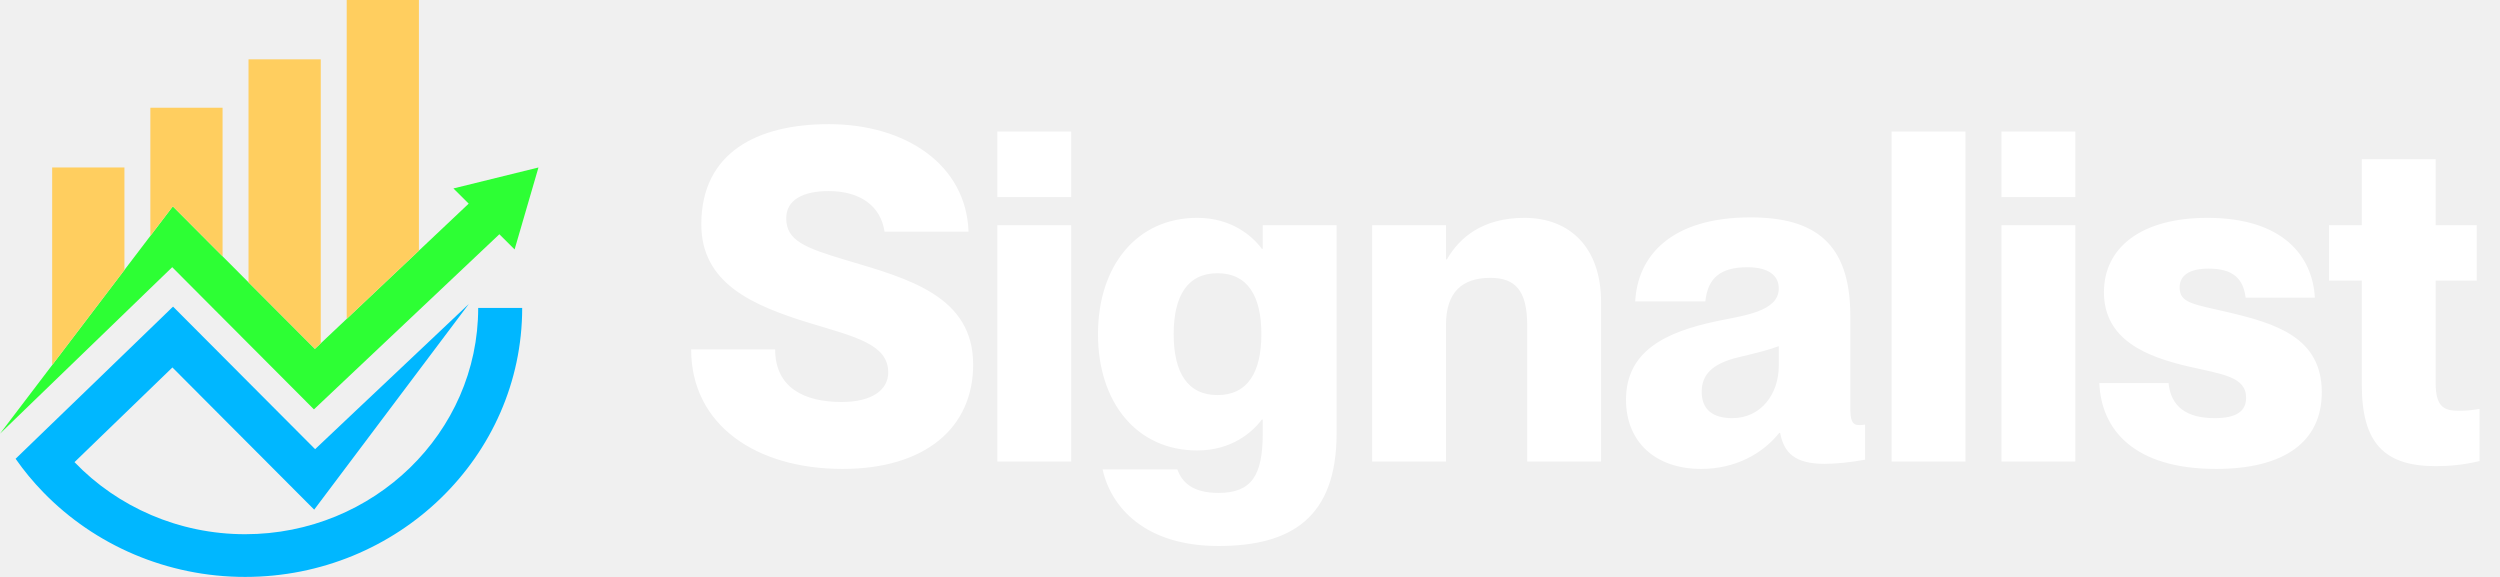
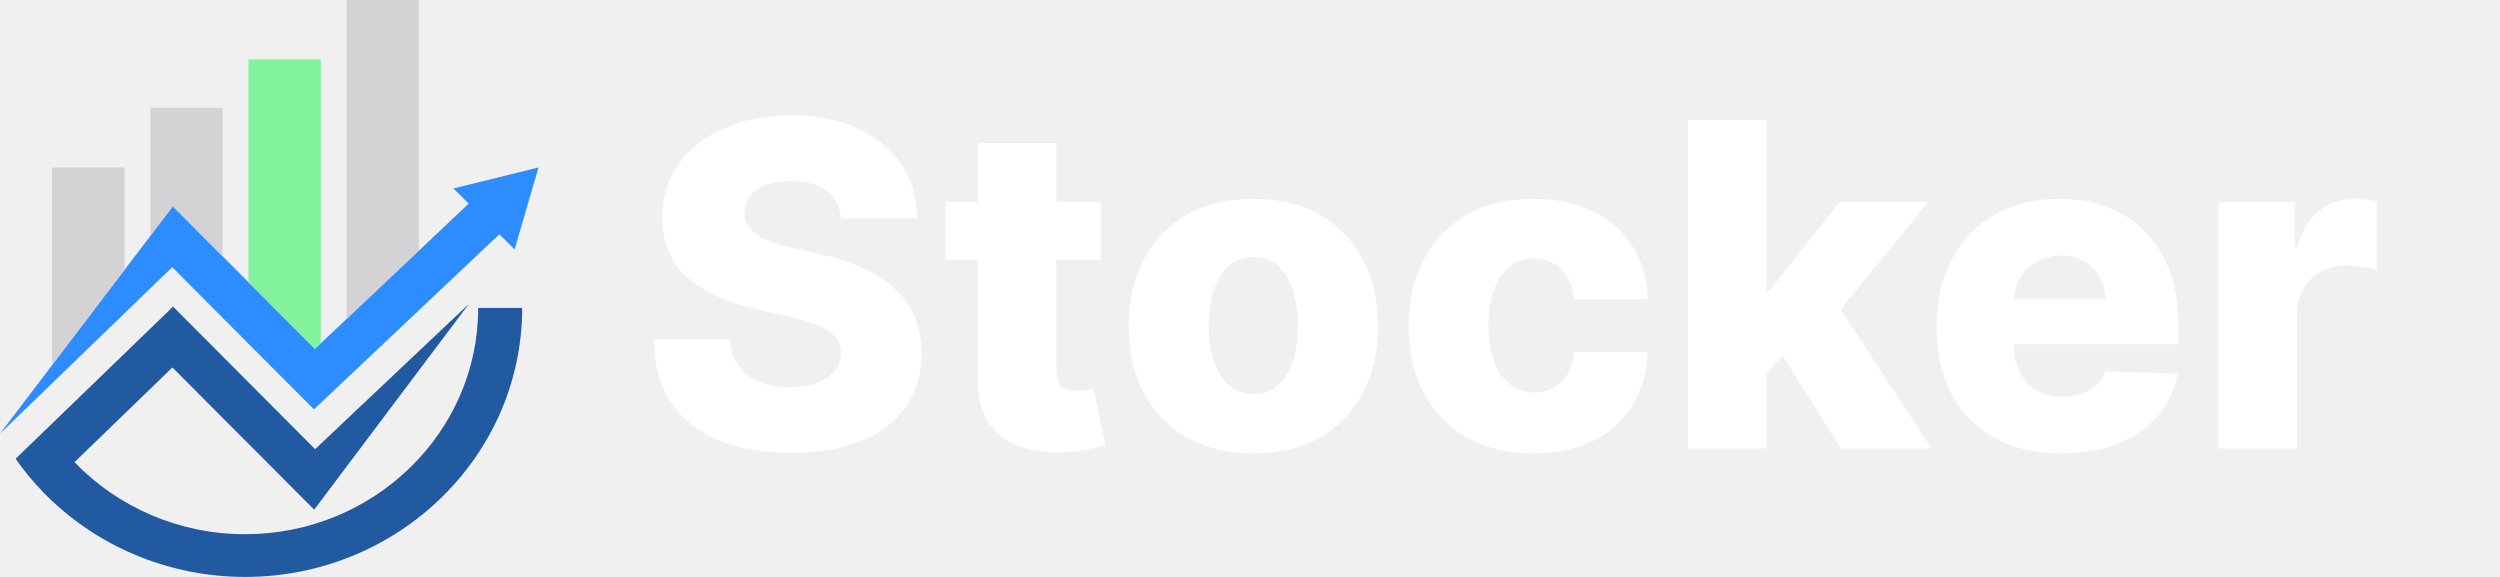
<svg xmlns="http://www.w3.org/2000/svg" width="130" height="30" viewBox="0 0 130 30" fill="none">
-   <path d="M28 8.709L26.759 12.971L25.967 12.181L21.784 16.132L18.781 18.968L16.325 21.287L14.013 18.968L12.923 17.875L11.574 16.521L11.169 16.116L8.955 13.893L8.104 14.715L7.819 14.99L6.47 16.296L5.117 17.604L3.724 18.95L3.705 18.968L1.711 20.895L0 22.55L2.724 18.968L6.47 14.039L7.819 12.266L8.986 10.73L11.574 13.328L12.68 14.439L12.923 14.681L16.375 18.142L16.68 17.853L18.029 16.58L18.628 16.014L20.372 14.366L21.784 13.033L24.372 10.589L23.578 9.799L28 8.709Z" fill="#2DFF34" />
-   <path d="M6.47 8.709V14.039L2.724 18.968H2.713V8.709H6.47Z" fill="#FFCE5F" />
-   <path d="M27.154 16.014C27.154 23.726 20.692 30 12.745 30C8.69 30 4.918 28.346 2.252 25.599C1.726 25.059 1.244 24.477 0.811 23.856L2.467 22.256L5.13 19.686L5.871 18.968L6.47 18.39L7.819 17.085L8.117 16.797L8.821 16.116L8.934 16.003L8.936 16.005L8.999 15.945L11.574 18.528L12.693 19.652L16.386 23.357L18.639 21.227L20.385 19.58L21.032 18.968L21.784 18.258L24.383 15.802L16.338 26.502L11.18 21.33L8.966 19.108L8.117 19.928L5.13 22.816L3.874 24.031C6.119 26.37 9.311 27.779 12.745 27.779C19.429 27.779 24.866 22.502 24.866 16.014H27.154V16.014Z" fill="#00B7FF" />
-   <path d="M11.574 5.603V13.328L8.986 10.73L7.819 12.266V5.603H11.574Z" fill="#FFCE5F" />
-   <path d="M16.68 3.086V17.853L16.375 18.142L12.923 14.682V3.086H16.68Z" fill="#FFCE5F" />
-   <path d="M21.784 0V13.033L20.372 14.366L18.628 16.014L18.029 16.58V0H21.784Z" fill="#FFCE5F" />
-   <path d="M43.812 24.384C39.324 24.384 35.94 22.104 35.94 18.168H40.308C40.308 20.16 41.82 20.904 43.764 20.904C45.372 20.904 46.188 20.256 46.188 19.368C46.188 17.904 44.484 17.52 42.108 16.8C39.132 15.888 36.468 14.736 36.468 11.664C36.468 7.92 39.396 6.456 43.092 6.456C47.1 6.456 50.244 8.568 50.364 12.048H45.996C45.804 10.728 44.748 9.936 43.092 9.936C41.796 9.936 40.884 10.368 40.884 11.352C40.884 12.504 41.844 12.888 44.028 13.536C47.268 14.496 50.604 15.408 50.604 18.96C50.604 22.248 48.108 24.384 43.812 24.384ZM55.702 10.248H51.862V6.84H55.702V10.248ZM55.702 24H51.862V11.712H55.702V24ZM65.663 12.936V11.712H69.503V22.536C69.503 26.928 67.127 28.392 63.359 28.392C59.543 28.392 57.767 26.376 57.335 24.408H61.223C61.463 25.08 62.015 25.632 63.359 25.632C65.087 25.632 65.663 24.72 65.663 22.536V21.816H65.615C65.135 22.464 64.055 23.424 62.255 23.424C59.111 23.424 57.095 20.928 57.095 17.376C57.095 13.824 59.111 11.328 62.255 11.328C64.055 11.328 65.135 12.288 65.615 12.936H65.663ZM63.311 20.544C64.871 20.544 65.591 19.368 65.591 17.376C65.591 15.384 64.871 14.208 63.311 14.208C61.751 14.208 61.031 15.384 61.031 17.376C61.031 19.368 61.751 20.544 63.311 20.544ZM79.271 11.328C81.647 11.328 83.255 12.888 83.255 15.696V24H79.415V16.92C79.415 15.072 78.767 14.448 77.495 14.448C76.031 14.448 75.191 15.192 75.191 16.896V24H71.351V11.712H75.191V13.488H75.239C75.887 12.36 77.087 11.328 79.271 11.328ZM88.464 24.384C86.064 24.384 84.552 22.968 84.552 20.784C84.552 18.24 86.64 17.256 89.256 16.704C90.6 16.416 92.496 16.224 92.496 15C92.496 14.328 91.968 13.896 90.864 13.896C89.448 13.896 88.8 14.472 88.68 15.672H85.032C85.152 13.32 86.88 11.304 91.032 11.304C94.368 11.304 96.216 12.648 96.216 16.416V21.168C96.216 21.816 96.288 22.104 96.672 22.104C96.768 22.104 96.84 22.104 96.984 22.08V23.904C96.216 24.048 95.424 24.12 94.872 24.12C93.336 24.12 92.76 23.544 92.568 22.512H92.52C91.656 23.592 90.24 24.384 88.464 24.384ZM90.072 21.744C91.608 21.744 92.496 20.448 92.496 19.032V18C91.992 18.192 91.416 18.336 90.408 18.576C88.992 18.912 88.488 19.512 88.488 20.376C88.488 21.312 89.088 21.744 90.072 21.744ZM102.203 24H98.363V6.84H102.203V24ZM107.916 10.248H104.076V6.84H107.916V10.248ZM107.916 24H104.076V11.712H107.916V24ZM115.237 24.384C110.941 24.384 109.261 22.32 109.165 19.92H112.765C112.885 21.144 113.701 21.744 115.165 21.744C116.293 21.744 116.797 21.384 116.797 20.688C116.797 19.584 115.573 19.464 113.797 19.056C111.637 18.552 109.405 17.688 109.405 15.192C109.405 12.888 111.325 11.328 114.781 11.328C118.717 11.328 120.253 13.32 120.373 15.48H116.773C116.653 14.496 116.125 13.968 114.853 13.968C113.797 13.968 113.341 14.352 113.341 14.952C113.341 15.768 114.061 15.816 115.909 16.248C118.333 16.824 120.733 17.544 120.733 20.4C120.733 22.968 118.789 24.384 115.237 24.384ZM127.902 21.36C128.262 21.36 128.478 21.336 128.934 21.264V23.976C128.118 24.168 127.422 24.24 126.654 24.24C123.966 24.24 122.814 23.016 122.814 20.016V14.592H121.11V11.712H122.814V8.28H126.654V11.712H128.79V14.592H126.654V19.92C126.654 21.24 127.158 21.36 127.902 21.36Z" fill="white" />
+   <g clip-path="url(#clip0_1220_2)">
+     <path d="M28 8.709L26.759 12.971L25.967 12.181L21.784 16.132L18.781 18.968L16.325 21.287L14.013 18.968L12.923 17.875L11.574 16.521L11.169 16.116L8.955 13.893L8.104 14.715L7.819 14.99L6.47 16.296L5.117 17.604L3.724 18.95L3.705 18.968L1.711 20.895L0 22.55L2.724 18.968L6.47 14.039L7.819 12.266L8.986 10.73L11.574 13.328L12.68 14.439L12.923 14.681L16.375 18.142L16.68 17.853L18.029 16.58L18.628 16.014L20.372 14.366L21.784 13.033L24.372 10.589L23.578 9.799L28 8.709Z" fill="#2D8CFF" />
+     <path d="M6.47 8.709V14.039L2.724 18.968H2.713V8.709H6.47Z" fill="#C6C7CB" fill-opacity="0.69" />
+     <path d="M27.154 16.014C27.154 23.726 20.692 30 12.745 30C8.69 30 4.918 28.346 2.252 25.599C1.726 25.059 1.244 24.477 0.811 23.856L2.467 22.256L5.13 19.686L5.871 18.968L6.47 18.39L7.819 17.085L8.117 16.797L8.821 16.116L8.934 16.003L8.936 16.005L8.999 15.945L11.574 18.528L12.693 19.652L16.386 23.357L18.639 21.227L20.385 19.58L21.032 18.968L21.784 18.258L24.383 15.802L16.338 26.502L11.18 21.33L8.966 19.108L8.117 19.928L5.13 22.816L3.874 24.031C6.119 26.37 9.311 27.779 12.745 27.779C19.429 27.779 24.866 22.502 24.866 16.014L27.154 16.014Z" fill="#215AA1" />
+     <path d="M11.574 5.603V13.328L8.986 10.73L7.819 12.266V5.603H11.574Z" fill="#C6C7CB" fill-opacity="0.69" />
+     <path d="M16.68 3.086V17.853L16.375 18.142L12.923 14.682V3.086H16.68Z" fill="#52F377" fill-opacity="0.69" />
+     <path d="M21.784 0V13.033L20.372 14.366L18.628 16.014L18.029 16.58V0H21.784Z" fill="#C6C7CB" fill-opacity="0.69" />
+     <path d="M115.361 23.329V10.508H119.325V12.845H119.459C119.693 11.999 120.074 11.37 120.603 10.958C121.131 10.541 121.746 10.332 122.447 10.332C122.636 10.332 122.831 10.346 123.032 10.374C123.232 10.396 123.418 10.432 123.591 10.482V14.03C123.396 13.963 123.14 13.91 122.823 13.871C122.511 13.832 122.233 13.813 121.988 13.813C121.504 13.813 121.067 13.921 120.678 14.139C120.294 14.35 119.99 14.648 119.768 15.032C119.551 15.41 119.442 15.855 119.442 16.367V23.329H115.361Z" fill="white" />
+     <path d="M107.191 23.571C105.85 23.571 104.693 23.307 103.719 22.778C102.751 22.244 102.005 21.484 101.482 20.499C100.964 19.509 100.706 18.332 100.706 16.968C100.706 15.644 100.967 14.486 101.49 13.496C102.013 12.5 102.751 11.726 103.702 11.175C104.654 10.619 105.775 10.341 107.066 10.341C107.979 10.341 108.813 10.483 109.57 10.767C110.327 11.05 110.981 11.47 111.532 12.027C112.083 12.583 112.511 13.271 112.817 14.089C113.123 14.901 113.276 15.833 113.276 16.885V17.903H102.133V15.533H109.478C109.473 15.099 109.37 14.712 109.169 14.373C108.969 14.033 108.694 13.769 108.343 13.579C107.998 13.385 107.6 13.287 107.15 13.287C106.693 13.287 106.284 13.39 105.922 13.596C105.561 13.796 105.274 14.072 105.063 14.422C104.851 14.768 104.74 15.16 104.729 15.6V18.012C104.729 18.535 104.832 18.994 105.038 19.389C105.244 19.779 105.536 20.082 105.914 20.299C106.293 20.516 106.743 20.624 107.266 20.624C107.628 20.624 107.956 20.574 108.251 20.474C108.546 20.374 108.799 20.227 109.011 20.032C109.222 19.837 109.381 19.598 109.487 19.314L113.235 19.422C113.079 20.263 112.736 20.994 112.208 21.618C111.685 22.235 110.998 22.717 110.146 23.062C109.295 23.401 108.31 23.571 107.191 23.571Z" fill="white" />
+     <path d="M91.45 19.965L91.467 15.098H92.035L95.641 10.508H100.265L94.906 17.085H93.829L91.45 19.965ZM87.769 23.329V6.234H91.851V23.329H87.769ZM95.732 23.329L92.377 18.003L95.065 15.107L100.448 23.329H95.732Z" fill="white" />
+     <path d="M79.73 23.571C78.377 23.571 77.217 23.293 76.249 22.736C75.286 22.18 74.546 21.406 74.028 20.416C73.511 19.42 73.252 18.268 73.252 16.96C73.252 15.647 73.511 14.495 74.028 13.504C74.552 12.508 75.294 11.732 76.257 11.175C77.225 10.619 78.38 10.341 79.721 10.341C80.906 10.341 81.939 10.555 82.818 10.983C83.703 11.412 84.393 12.019 84.888 12.803C85.389 13.582 85.653 14.498 85.681 15.549H81.866C81.788 14.893 81.566 14.378 81.199 14.005C80.837 13.632 80.364 13.446 79.78 13.446C79.307 13.446 78.892 13.579 78.536 13.847C78.18 14.108 77.901 14.498 77.701 15.015C77.506 15.527 77.409 16.162 77.409 16.918C77.409 17.675 77.506 18.315 77.701 18.838C77.901 19.356 78.18 19.748 78.536 20.015C78.892 20.277 79.307 20.407 79.78 20.407C80.158 20.407 80.492 20.327 80.781 20.165C81.076 20.004 81.318 19.767 81.507 19.456C81.697 19.139 81.816 18.755 81.866 18.304H85.681C85.642 19.361 85.378 20.285 84.888 21.075C84.404 21.865 83.722 22.48 82.843 22.92C81.969 23.354 80.931 23.571 79.73 23.571Z" fill="white" />
+     <path d="M65.176 23.571C63.83 23.571 62.672 23.296 61.704 22.745C60.741 22.188 59.998 21.415 59.475 20.424C58.958 19.428 58.699 18.273 58.699 16.96C58.699 15.641 58.958 14.486 59.475 13.496C59.998 12.5 60.741 11.726 61.704 11.175C62.672 10.619 63.83 10.341 65.176 10.341C66.523 10.341 67.678 10.619 68.64 11.175C69.609 11.726 70.352 12.5 70.869 13.496C71.392 14.486 71.654 15.641 71.654 16.96C71.654 18.273 71.392 19.428 70.869 20.424C70.352 21.415 69.609 22.188 68.64 22.745C67.678 23.296 66.523 23.571 65.176 23.571ZM65.201 20.491C65.691 20.491 66.106 20.341 66.445 20.04C66.784 19.74 67.043 19.322 67.221 18.788C67.405 18.254 67.497 17.636 67.497 16.935C67.497 16.223 67.405 15.6 67.221 15.065C67.043 14.531 66.784 14.114 66.445 13.813C66.106 13.513 65.691 13.363 65.201 13.363C64.695 13.363 64.266 13.513 63.916 13.813C63.571 14.114 63.307 14.531 63.123 15.065C62.945 15.6 62.856 16.223 62.856 16.935C62.856 17.636 62.945 18.254 63.123 18.788C63.307 19.322 63.571 19.74 63.916 20.04C64.266 20.341 64.695 20.491 65.201 20.491Z" fill="white" />
+     <path d="M57.246 10.508V13.513H49.158V10.508H57.246ZM50.852 7.436H54.934V19.297C54.934 19.548 54.973 19.751 55.051 19.907C55.135 20.057 55.254 20.165 55.41 20.232C55.566 20.293 55.752 20.324 55.969 20.324C56.125 20.324 56.289 20.31 56.462 20.282C56.64 20.249 56.773 20.221 56.862 20.199L57.48 23.145C57.285 23.201 57.01 23.27 56.654 23.354C56.303 23.437 55.883 23.49 55.393 23.512C54.436 23.557 53.615 23.446 52.931 23.179C52.252 22.906 51.732 22.483 51.37 21.91C51.014 21.337 50.841 20.616 50.852 19.748V7.436Z" fill="white" />
+     <path d="M43.733 11.359C43.677 10.747 43.429 10.271 42.99 9.931C42.556 9.586 41.935 9.414 41.128 9.414C40.594 9.414 40.149 9.484 39.793 9.623C39.437 9.762 39.17 9.954 38.992 10.199C38.813 10.438 38.722 10.713 38.716 11.025C38.705 11.281 38.755 11.506 38.866 11.701C38.983 11.896 39.15 12.068 39.367 12.219C39.59 12.363 39.857 12.491 40.169 12.602C40.48 12.714 40.831 12.811 41.22 12.895L42.689 13.229C43.535 13.412 44.281 13.657 44.926 13.963C45.577 14.269 46.123 14.634 46.562 15.057C47.008 15.479 47.344 15.966 47.572 16.517C47.8 17.068 47.917 17.686 47.923 18.37C47.917 19.45 47.645 20.376 47.105 21.15C46.565 21.923 45.789 22.516 44.776 22.928C43.769 23.34 42.553 23.546 41.128 23.546C39.698 23.546 38.452 23.331 37.389 22.903C36.326 22.474 35.5 21.823 34.91 20.95C34.32 20.076 34.017 18.971 34 17.636H37.956C37.99 18.187 38.137 18.646 38.399 19.013C38.66 19.38 39.019 19.659 39.476 19.848C39.938 20.037 40.472 20.132 41.078 20.132C41.635 20.132 42.108 20.056 42.497 19.906C42.892 19.756 43.196 19.547 43.407 19.28C43.619 19.013 43.727 18.707 43.733 18.362C43.727 18.039 43.627 17.764 43.432 17.536C43.237 17.302 42.937 17.102 42.531 16.935C42.13 16.762 41.618 16.604 40.995 16.459L39.209 16.041C37.728 15.702 36.563 15.154 35.711 14.397C34.86 13.635 34.437 12.605 34.442 11.309C34.437 10.251 34.721 9.325 35.294 8.529C35.867 7.733 36.66 7.113 37.673 6.668C38.685 6.223 39.84 6 41.137 6C42.461 6 43.61 6.225 44.584 6.676C45.563 7.121 46.323 7.747 46.863 8.554C47.403 9.361 47.678 10.296 47.689 11.359H43.733Z" fill="white" />
+   </g>
+   <defs>
+     <clipPath id="clip0_1220_2">
+       <rect width="130" height="30" fill="white" />
+     </clipPath>
+   </defs>
</svg>
